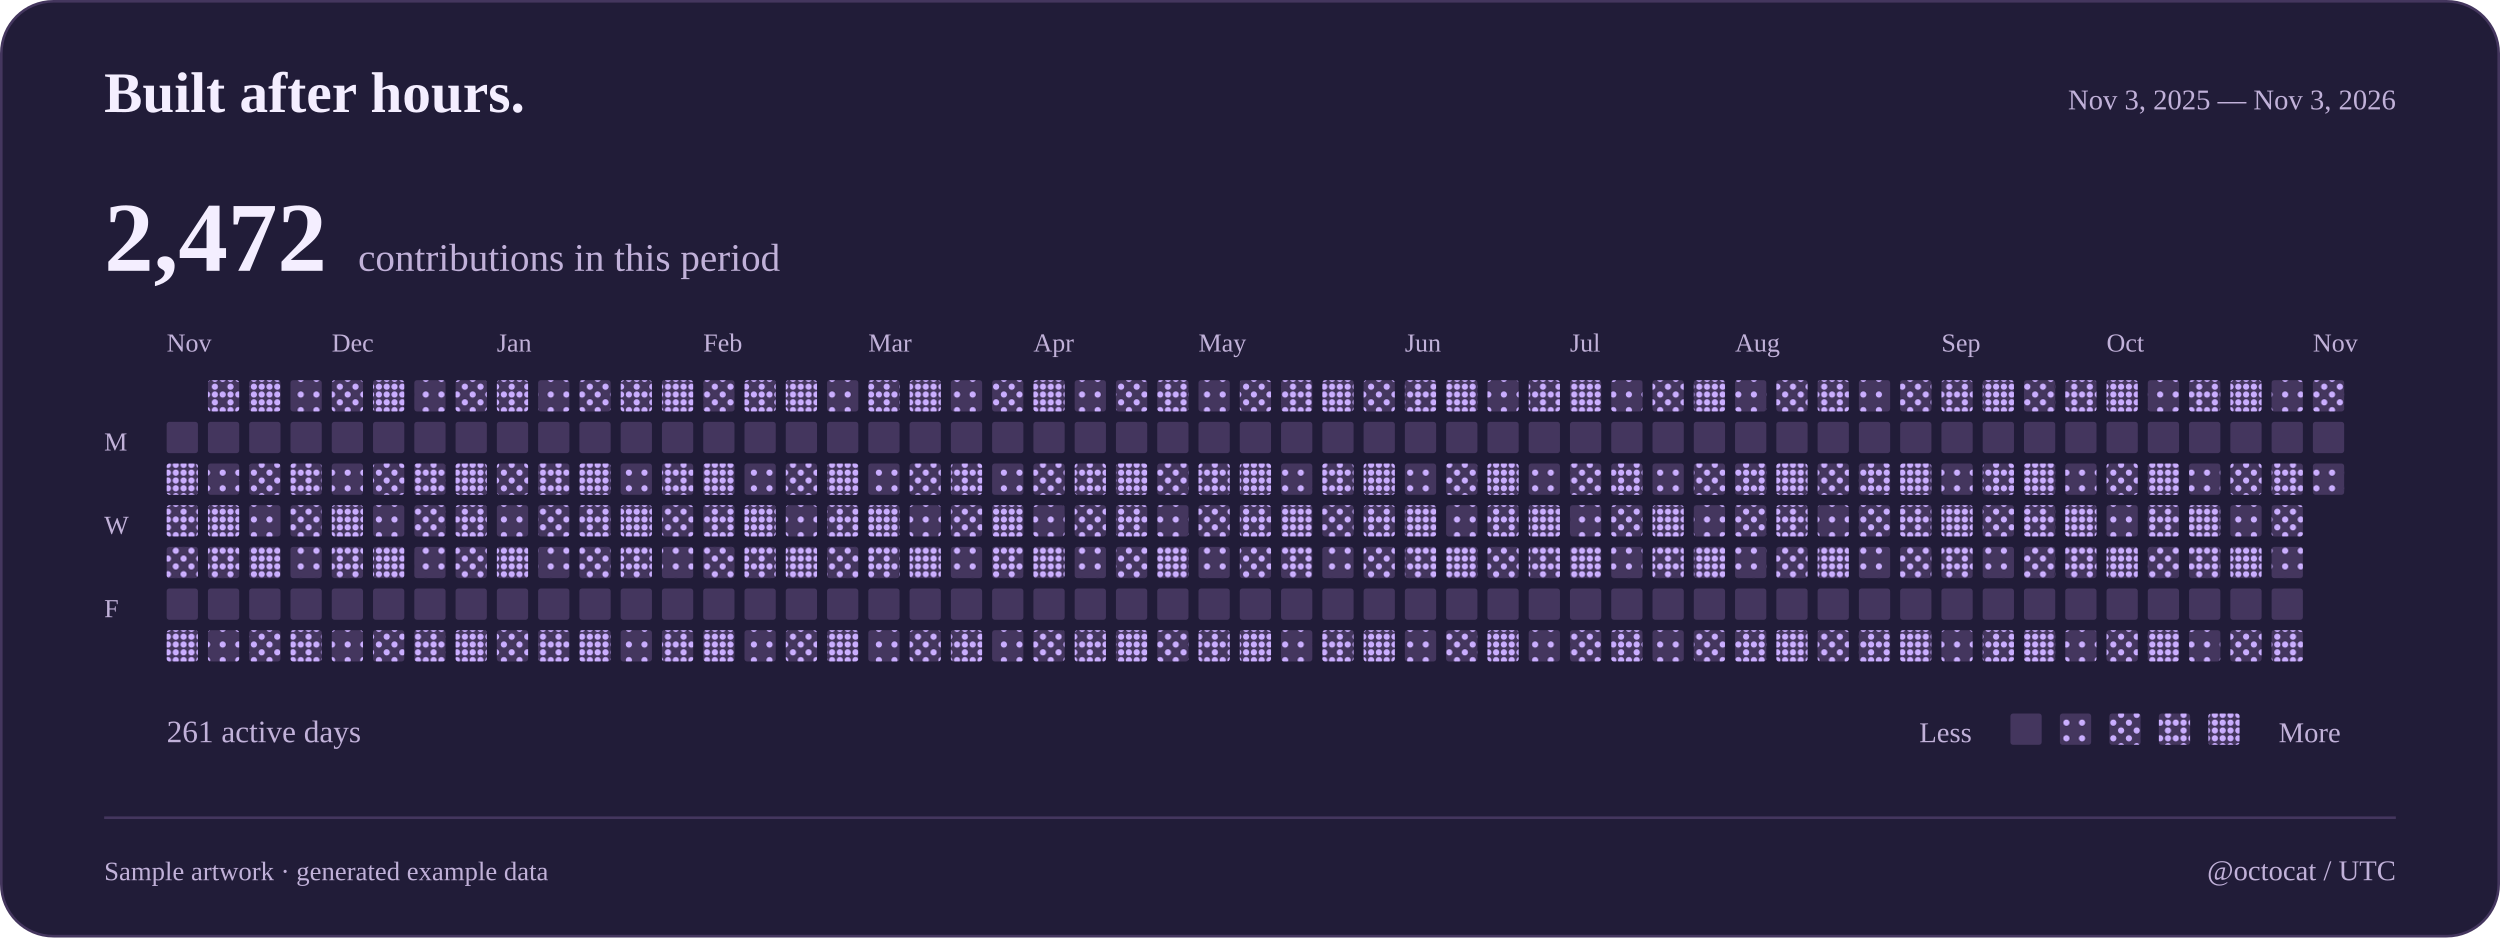
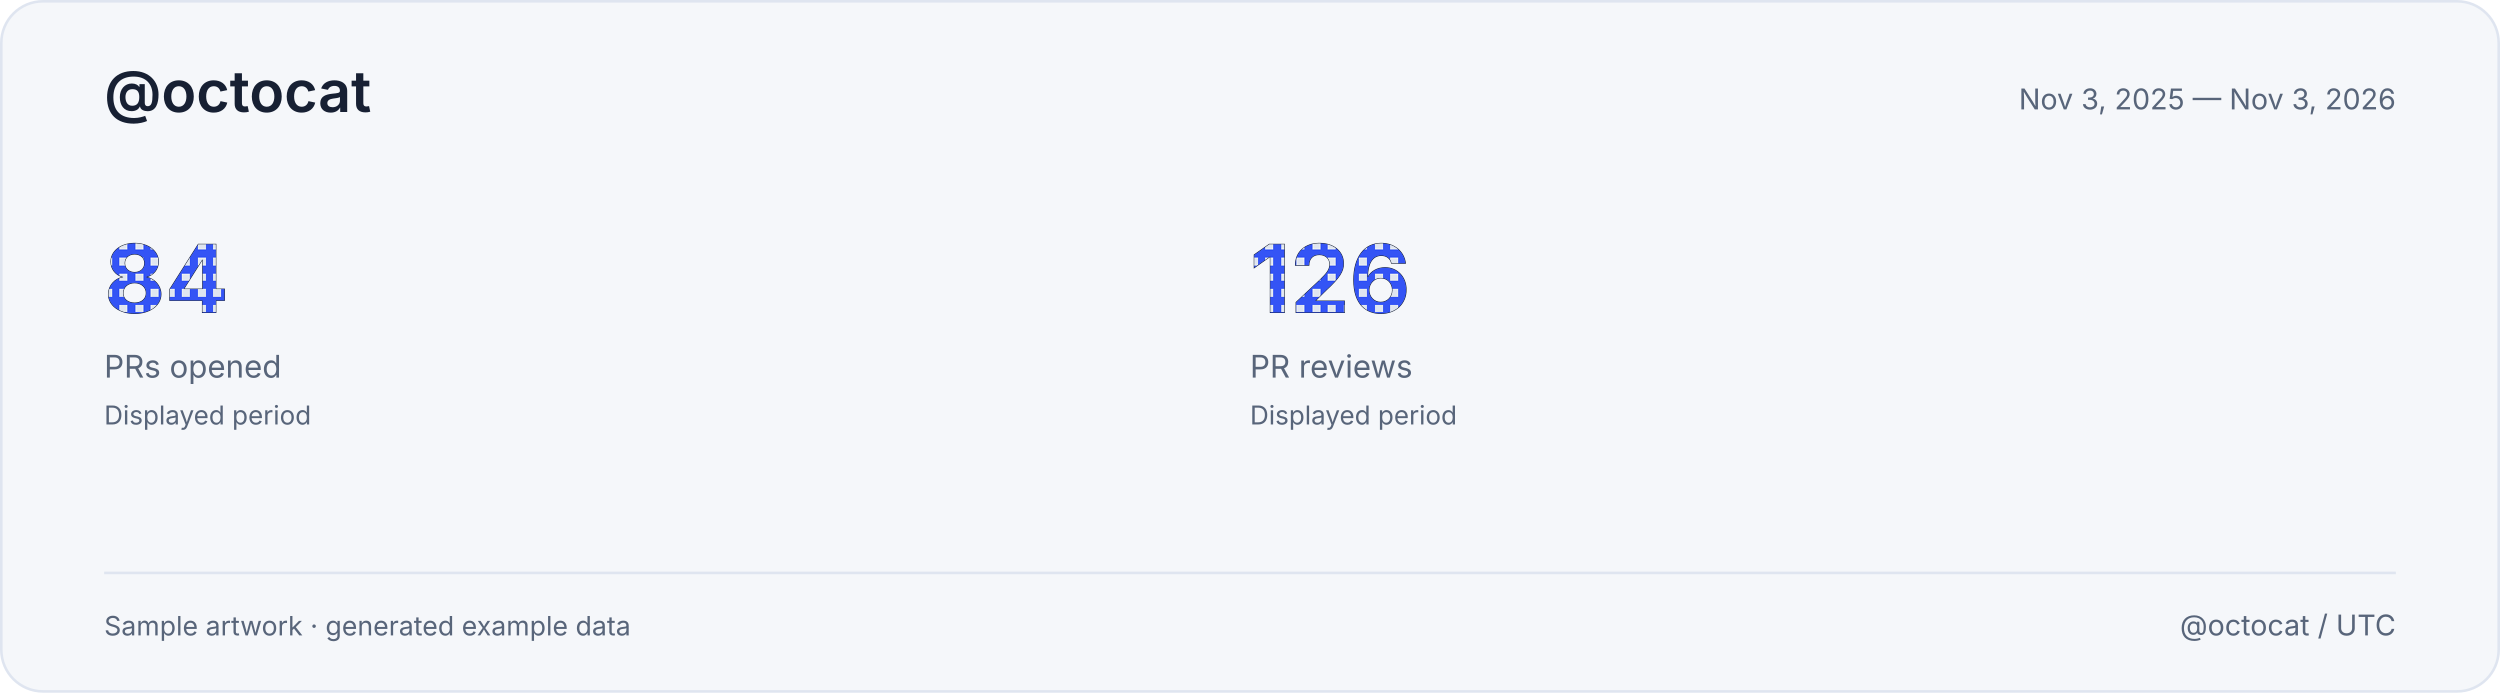
- <svg xmlns="http://www.w3.org/2000/svg" width="960" height="360" viewBox="0 0 960 360" role="img" aria-labelledby="title desc">
+ <svg xmlns="http://www.w3.org/2000/svg" width="960" height="266" viewBox="0 0 960 266" role="img" aria-labelledby="title desc">
  <defs>
    <pattern id="d1" patternUnits="userSpaceOnUse" width="12" height="12">
-       <rect width="12" height="12" fill="#44365E" />
-       <g fill="#C9ADFF" shape-rendering="crispEdges">
-         <circle cx="1.5" cy="1.5" r="1.2" shape-rendering="geometricPrecision" />
-         <circle cx="7.5" cy="1.5" r="1.2" shape-rendering="geometricPrecision" />
-         <circle cx="1.5" cy="7.5" r="1.2" shape-rendering="geometricPrecision" />
-         <circle cx="7.5" cy="7.5" r="1.2" shape-rendering="geometricPrecision" />
+       <rect width="12" height="12" fill="#DFE5F0" />
+       <g fill="#3454F5" shape-rendering="crispEdges">
+         <rect x="0" y="0" width="3" height="3" />
+         <rect x="6" y="0" width="3" height="3" />
+         <rect x="0" y="6" width="3" height="3" />
+         <rect x="6" y="6" width="3" height="3" />
      </g>
    </pattern>
    <pattern id="d2" patternUnits="userSpaceOnUse" width="12" height="12">
-       <rect width="12" height="12" fill="#44365E" />
-       <g fill="#C9ADFF" shape-rendering="crispEdges">
-         <circle cx="1.5" cy="1.5" r="1.2" shape-rendering="geometricPrecision" />
-         <circle cx="7.5" cy="1.5" r="1.2" shape-rendering="geometricPrecision" />
-         <circle cx="4.5" cy="4.5" r="1.2" shape-rendering="geometricPrecision" />
-         <circle cx="10.5" cy="4.5" r="1.2" shape-rendering="geometricPrecision" />
-         <circle cx="1.5" cy="7.5" r="1.2" shape-rendering="geometricPrecision" />
-         <circle cx="7.5" cy="7.5" r="1.2" shape-rendering="geometricPrecision" />
-         <circle cx="4.5" cy="10.5" r="1.2" shape-rendering="geometricPrecision" />
-         <circle cx="10.5" cy="10.5" r="1.2" shape-rendering="geometricPrecision" />
+       <rect width="12" height="12" fill="#DFE5F0" />
+       <g fill="#3454F5" shape-rendering="crispEdges">
+         <rect x="0" y="0" width="3" height="3" />
+         <rect x="6" y="0" width="3" height="3" />
+         <rect x="3" y="3" width="3" height="3" />
+         <rect x="9" y="3" width="3" height="3" />
+         <rect x="0" y="6" width="3" height="3" />
+         <rect x="6" y="6" width="3" height="3" />
+         <rect x="3" y="9" width="3" height="3" />
+         <rect x="9" y="9" width="3" height="3" />
      </g>
    </pattern>
    <pattern id="d3" patternUnits="userSpaceOnUse" width="12" height="12">
-       <rect width="12" height="12" fill="#44365E" />
-       <g fill="#C9ADFF" shape-rendering="crispEdges">
-         <circle cx="1.5" cy="1.5" r="1.2" shape-rendering="geometricPrecision" />
-         <circle cx="4.5" cy="1.5" r="1.2" shape-rendering="geometricPrecision" />
-         <circle cx="7.5" cy="1.5" r="1.2" shape-rendering="geometricPrecision" />
-         <circle cx="10.5" cy="1.5" r="1.2" shape-rendering="geometricPrecision" />
-         <circle cx="4.5" cy="4.5" r="1.2" shape-rendering="geometricPrecision" />
-         <circle cx="10.5" cy="4.5" r="1.2" shape-rendering="geometricPrecision" />
-         <circle cx="1.5" cy="7.5" r="1.2" shape-rendering="geometricPrecision" />
-         <circle cx="4.5" cy="7.5" r="1.2" shape-rendering="geometricPrecision" />
-         <circle cx="7.5" cy="7.5" r="1.2" shape-rendering="geometricPrecision" />
-         <circle cx="10.5" cy="7.5" r="1.2" shape-rendering="geometricPrecision" />
-         <circle cx="4.5" cy="10.5" r="1.2" shape-rendering="geometricPrecision" />
-         <circle cx="10.5" cy="10.5" r="1.2" shape-rendering="geometricPrecision" />
+       <rect width="12" height="12" fill="#DFE5F0" />
+       <g fill="#3454F5" shape-rendering="crispEdges">
+         <rect x="0" y="0" width="3" height="3" />
+         <rect x="3" y="0" width="3" height="3" />
+         <rect x="6" y="0" width="3" height="3" />
+         <rect x="9" y="0" width="3" height="3" />
+         <rect x="3" y="3" width="3" height="3" />
+         <rect x="9" y="3" width="3" height="3" />
+         <rect x="0" y="6" width="3" height="3" />
+         <rect x="3" y="6" width="3" height="3" />
+         <rect x="6" y="6" width="3" height="3" />
+         <rect x="9" y="6" width="3" height="3" />
+         <rect x="3" y="9" width="3" height="3" />
+         <rect x="9" y="9" width="3" height="3" />
      </g>
    </pattern>
    <pattern id="d4" patternUnits="userSpaceOnUse" width="12" height="12">
-       <rect width="12" height="12" fill="#44365E" />
-       <g fill="#C9ADFF" shape-rendering="crispEdges">
-         <circle cx="1.5" cy="1.5" r="1.2" shape-rendering="geometricPrecision" />
-         <circle cx="4.5" cy="1.5" r="1.2" shape-rendering="geometricPrecision" />
-         <circle cx="7.5" cy="1.5" r="1.2" shape-rendering="geometricPrecision" />
-         <circle cx="10.5" cy="1.5" r="1.2" shape-rendering="geometricPrecision" />
-         <circle cx="1.5" cy="4.5" r="1.2" shape-rendering="geometricPrecision" />
-         <circle cx="4.5" cy="4.5" r="1.2" shape-rendering="geometricPrecision" />
-         <circle cx="7.5" cy="4.5" r="1.2" shape-rendering="geometricPrecision" />
-         <circle cx="10.5" cy="4.5" r="1.2" shape-rendering="geometricPrecision" />
-         <circle cx="1.5" cy="7.5" r="1.2" shape-rendering="geometricPrecision" />
-         <circle cx="4.5" cy="7.5" r="1.2" shape-rendering="geometricPrecision" />
-         <circle cx="7.5" cy="7.5" r="1.2" shape-rendering="geometricPrecision" />
-         <circle cx="10.5" cy="7.5" r="1.2" shape-rendering="geometricPrecision" />
-         <circle cx="1.5" cy="10.5" r="1.2" shape-rendering="geometricPrecision" />
-         <circle cx="4.5" cy="10.5" r="1.2" shape-rendering="geometricPrecision" />
-         <circle cx="7.5" cy="10.5" r="1.2" shape-rendering="geometricPrecision" />
-         <circle cx="10.5" cy="10.5" r="1.2" shape-rendering="geometricPrecision" />
+       <rect width="12" height="12" fill="#DFE5F0" />
+       <g fill="#3454F5" shape-rendering="crispEdges">
+         <rect x="0" y="0" width="3" height="3" />
+         <rect x="3" y="0" width="3" height="3" />
+         <rect x="6" y="0" width="3" height="3" />
+         <rect x="9" y="0" width="3" height="3" />
+         <rect x="0" y="3" width="3" height="3" />
+         <rect x="3" y="3" width="3" height="3" />
+         <rect x="6" y="3" width="3" height="3" />
+         <rect x="9" y="3" width="3" height="3" />
+         <rect x="0" y="6" width="3" height="3" />
+         <rect x="3" y="6" width="3" height="3" />
+         <rect x="6" y="6" width="3" height="3" />
+         <rect x="9" y="6" width="3" height="3" />
+         <rect x="0" y="9" width="3" height="3" />
+         <rect x="3" y="9" width="3" height="3" />
+         <rect x="6" y="9" width="3" height="3" />
+         <rect x="9" y="9" width="3" height="3" />
      </g>
    </pattern>
  </defs>
-   <rect x="0.5" y="0.5" width="959" height="359" rx="20" fill="#211C38" stroke="#44365E" />
-   <g font-family="Georgia, 'Times New Roman', serif" fill="#F4EEFF">
-     <text x="40" y="43" font-size="22" font-weight="600">Built after hours.</text>
-     <text x="920" y="42" text-anchor="end" font-size="11" fill="#C1B1D9">Nov 3, 2025 — Nov 3, 2026</text>
-     <text x="40" y="104" font-size="38" font-weight="650" style="font-variant-numeric:tabular-nums">2,472<tspan dx="12" font-size="15" font-weight="400" fill="#C1B1D9">contributions in this period</tspan>
-     </text>
-     <text x="40" y="173" font-size="10" fill="#C1B1D9">M</text>
-     <text x="40" y="205" font-size="10" fill="#C1B1D9">W</text>
-     <text x="40" y="237" font-size="10" fill="#C1B1D9">F</text>
-     <g>
-       <text x="64" y="135" font-size="10" fill="#C1B1D9">Nov</text>
-       <rect x="64" y="162" width="12" height="12" rx="1" fill="#44365E" />
-       <rect x="64" y="178" width="12" height="12" rx="1" fill="url(#d4)" />
-       <rect x="64" y="194" width="12" height="12" rx="1" fill="url(#d3)" />
-       <rect x="64" y="210" width="12" height="12" rx="1" fill="url(#d2)" />
-       <rect x="64" y="226" width="12" height="12" rx="1" fill="#44365E" />
-       <rect x="64" y="242" width="12" height="12" rx="1" fill="url(#d4)" />
+   <rect x="0.5" y="0.5" width="959" height="265" rx="16" fill="#F5F7FA" stroke="#DFE5F0" />
+   <g font-family="system-ui, -apple-system, BlinkMacSystemFont, 'Segoe UI', sans-serif" fill="#172033">
+     <text x="40" y="43" font-size="22" font-weight="600">@octocat</text>
+     <text x="920" y="42" text-anchor="end" font-size="11" fill="#58657A">Nov 3, 2025 — Nov 3, 2026</text>
+     <g style="font-variant-numeric:tabular-nums">
+       <g transform="translate(40 90)">
+         <text y="30" font-size="36" font-weight="650" fill="url(#d3)" stroke="#172033" stroke-width="0.4" paint-order="stroke fill">84</text>
+         <text y="55" font-size="12" fill="#58657A">PRs opened</text>
+         <text y="73" font-size="10" fill="#58657A">Displayed period</text>
+       </g>
+       <g transform="translate(480 90)">
+         <text y="30" font-size="36" font-weight="650" fill="url(#d3)" stroke="#172033" stroke-width="0.4" paint-order="stroke fill">126</text>
+         <text y="55" font-size="12" fill="#58657A">PR reviews</text>
+         <text y="73" font-size="10" fill="#58657A">Displayed period</text>
+       </g>
    </g>
-     <g>
-       <rect x="79.849" y="146" width="12" height="12" rx="1" fill="url(#d3)" />
-       <rect x="79.849" y="162" width="12" height="12" rx="1" fill="#44365E" />
-       <rect x="79.849" y="178" width="12" height="12" rx="1" fill="url(#d1)" />
-       <rect x="79.849" y="194" width="12" height="12" rx="1" fill="url(#d4)" />
-       <rect x="79.849" y="210" width="12" height="12" rx="1" fill="url(#d3)" />
-       <rect x="79.849" y="226" width="12" height="12" rx="1" fill="#44365E" />
-       <rect x="79.849" y="242" width="12" height="12" rx="1" fill="url(#d1)" />
-     </g>
-     <g>
-       <rect x="95.698" y="146" width="12" height="12" rx="1" fill="url(#d4)" />
-       <rect x="95.698" y="162" width="12" height="12" rx="1" fill="#44365E" />
-       <rect x="95.698" y="178" width="12" height="12" rx="1" fill="url(#d2)" />
-       <rect x="95.698" y="194" width="12" height="12" rx="1" fill="url(#d1)" />
-       <rect x="95.698" y="210" width="12" height="12" rx="1" fill="url(#d4)" />
-       <rect x="95.698" y="226" width="12" height="12" rx="1" fill="#44365E" />
-       <rect x="95.698" y="242" width="12" height="12" rx="1" fill="url(#d2)" />
-     </g>
-     <g>
-       <rect x="111.547" y="146" width="12" height="12" rx="1" fill="url(#d1)" />
-       <rect x="111.547" y="162" width="12" height="12" rx="1" fill="#44365E" />
-       <rect x="111.547" y="178" width="12" height="12" rx="1" fill="url(#d3)" />
-       <rect x="111.547" y="194" width="12" height="12" rx="1" fill="url(#d2)" />
-       <rect x="111.547" y="210" width="12" height="12" rx="1" fill="url(#d1)" />
-       <rect x="111.547" y="226" width="12" height="12" rx="1" fill="#44365E" />
-       <rect x="111.547" y="242" width="12" height="12" rx="1" fill="url(#d3)" />
-     </g>
-     <g>
-       <text x="127.396" y="135" font-size="10" fill="#C1B1D9">Dec</text>
-       <rect x="127.396" y="146" width="12" height="12" rx="1" fill="url(#d2)" />
-       <rect x="127.396" y="162" width="12" height="12" rx="1" fill="#44365E" />
-       <rect x="127.396" y="178" width="12" height="12" rx="1" fill="url(#d1)" />
-       <rect x="127.396" y="194" width="12" height="12" rx="1" fill="url(#d4)" />
-       <rect x="127.396" y="210" width="12" height="12" rx="1" fill="url(#d3)" />
-       <rect x="127.396" y="226" width="12" height="12" rx="1" fill="#44365E" />
-       <rect x="127.396" y="242" width="12" height="12" rx="1" fill="url(#d1)" />
-     </g>
-     <g>
-       <rect x="143.245" y="146" width="12" height="12" rx="1" fill="url(#d4)" />
-       <rect x="143.245" y="162" width="12" height="12" rx="1" fill="#44365E" />
-       <rect x="143.245" y="178" width="12" height="12" rx="1" fill="url(#d2)" />
-       <rect x="143.245" y="194" width="12" height="12" rx="1" fill="url(#d1)" />
-       <rect x="143.245" y="210" width="12" height="12" rx="1" fill="url(#d4)" />
-       <rect x="143.245" y="226" width="12" height="12" rx="1" fill="#44365E" />
-       <rect x="143.245" y="242" width="12" height="12" rx="1" fill="url(#d2)" />
-     </g>
-     <g>
-       <rect x="159.094" y="146" width="12" height="12" rx="1" fill="url(#d1)" />
-       <rect x="159.094" y="162" width="12" height="12" rx="1" fill="#44365E" />
-       <rect x="159.094" y="178" width="12" height="12" rx="1" fill="url(#d3)" />
-       <rect x="159.094" y="194" width="12" height="12" rx="1" fill="url(#d2)" />
-       <rect x="159.094" y="210" width="12" height="12" rx="1" fill="url(#d1)" />
-       <rect x="159.094" y="226" width="12" height="12" rx="1" fill="#44365E" />
-       <rect x="159.094" y="242" width="12" height="12" rx="1" fill="url(#d3)" />
-     </g>
-     <g>
-       <rect x="174.943" y="146" width="12" height="12" rx="1" fill="url(#d2)" />
-       <rect x="174.943" y="162" width="12" height="12" rx="1" fill="#44365E" />
-       <rect x="174.943" y="178" width="12" height="12" rx="1" fill="url(#d4)" />
-       <rect x="174.943" y="194" width="12" height="12" rx="1" fill="url(#d3)" />
-       <rect x="174.943" y="210" width="12" height="12" rx="1" fill="url(#d2)" />
-       <rect x="174.943" y="226" width="12" height="12" rx="1" fill="#44365E" />
-       <rect x="174.943" y="242" width="12" height="12" rx="1" fill="url(#d4)" />
-     </g>
-     <g>
-       <text x="190.792" y="135" font-size="10" fill="#C1B1D9">Jan</text>
-       <rect x="190.792" y="146" width="12" height="12" rx="1" fill="url(#d3)" />
-       <rect x="190.792" y="162" width="12" height="12" rx="1" fill="#44365E" />
-       <rect x="190.792" y="178" width="12" height="12" rx="1" fill="url(#d2)" />
-       <rect x="190.792" y="194" width="12" height="12" rx="1" fill="url(#d1)" />
-       <rect x="190.792" y="210" width="12" height="12" rx="1" fill="url(#d4)" />
-       <rect x="190.792" y="226" width="12" height="12" rx="1" fill="#44365E" />
-       <rect x="190.792" y="242" width="12" height="12" rx="1" fill="url(#d2)" />
-     </g>
-     <g>
-       <rect x="206.642" y="146" width="12" height="12" rx="1" fill="url(#d1)" />
-       <rect x="206.642" y="162" width="12" height="12" rx="1" fill="#44365E" />
-       <rect x="206.642" y="178" width="12" height="12" rx="1" fill="url(#d3)" />
-       <rect x="206.642" y="194" width="12" height="12" rx="1" fill="url(#d2)" />
-       <rect x="206.642" y="210" width="12" height="12" rx="1" fill="url(#d1)" />
-       <rect x="206.642" y="226" width="12" height="12" rx="1" fill="#44365E" />
-       <rect x="206.642" y="242" width="12" height="12" rx="1" fill="url(#d3)" />
-     </g>
-     <g>
-       <rect x="222.491" y="146" width="12" height="12" rx="1" fill="url(#d2)" />
-       <rect x="222.491" y="162" width="12" height="12" rx="1" fill="#44365E" />
-       <rect x="222.491" y="178" width="12" height="12" rx="1" fill="url(#d4)" />
-       <rect x="222.491" y="194" width="12" height="12" rx="1" fill="url(#d3)" />
-       <rect x="222.491" y="210" width="12" height="12" rx="1" fill="url(#d2)" />
-       <rect x="222.491" y="226" width="12" height="12" rx="1" fill="#44365E" />
-       <rect x="222.491" y="242" width="12" height="12" rx="1" fill="url(#d4)" />
-     </g>
-     <g>
-       <rect x="238.34" y="146" width="12" height="12" rx="1" fill="url(#d3)" />
-       <rect x="238.34" y="162" width="12" height="12" rx="1" fill="#44365E" />
-       <rect x="238.34" y="178" width="12" height="12" rx="1" fill="url(#d1)" />
-       <rect x="238.34" y="194" width="12" height="12" rx="1" fill="url(#d4)" />
-       <rect x="238.34" y="210" width="12" height="12" rx="1" fill="url(#d3)" />
-       <rect x="238.34" y="226" width="12" height="12" rx="1" fill="#44365E" />
-       <rect x="238.34" y="242" width="12" height="12" rx="1" fill="url(#d1)" />
-     </g>
-     <g>
-       <rect x="254.189" y="146" width="12" height="12" rx="1" fill="url(#d4)" />
-       <rect x="254.189" y="162" width="12" height="12" rx="1" fill="#44365E" />
-       <rect x="254.189" y="178" width="12" height="12" rx="1" fill="url(#d3)" />
-       <rect x="254.189" y="194" width="12" height="12" rx="1" fill="url(#d2)" />
-       <rect x="254.189" y="210" width="12" height="12" rx="1" fill="url(#d1)" />
-       <rect x="254.189" y="226" width="12" height="12" rx="1" fill="#44365E" />
-       <rect x="254.189" y="242" width="12" height="12" rx="1" fill="url(#d3)" />
-     </g>
-     <g>
-       <text x="270.038" y="135" font-size="10" fill="#C1B1D9">Feb</text>
-       <rect x="270.038" y="146" width="12" height="12" rx="1" fill="url(#d2)" />
-       <rect x="270.038" y="162" width="12" height="12" rx="1" fill="#44365E" />
-       <rect x="270.038" y="178" width="12" height="12" rx="1" fill="url(#d4)" />
-       <rect x="270.038" y="194" width="12" height="12" rx="1" fill="url(#d3)" />
-       <rect x="270.038" y="210" width="12" height="12" rx="1" fill="url(#d2)" />
-       <rect x="270.038" y="226" width="12" height="12" rx="1" fill="#44365E" />
-       <rect x="270.038" y="242" width="12" height="12" rx="1" fill="url(#d4)" />
-     </g>
-     <g>
-       <rect x="285.887" y="146" width="12" height="12" rx="1" fill="url(#d3)" />
-       <rect x="285.887" y="162" width="12" height="12" rx="1" fill="#44365E" />
-       <rect x="285.887" y="178" width="12" height="12" rx="1" fill="url(#d1)" />
-       <rect x="285.887" y="194" width="12" height="12" rx="1" fill="url(#d4)" />
-       <rect x="285.887" y="210" width="12" height="12" rx="1" fill="url(#d3)" />
-       <rect x="285.887" y="226" width="12" height="12" rx="1" fill="#44365E" />
-       <rect x="285.887" y="242" width="12" height="12" rx="1" fill="url(#d1)" />
-     </g>
-     <g>
-       <rect x="301.736" y="146" width="12" height="12" rx="1" fill="url(#d4)" />
-       <rect x="301.736" y="162" width="12" height="12" rx="1" fill="#44365E" />
-       <rect x="301.736" y="178" width="12" height="12" rx="1" fill="url(#d2)" />
-       <rect x="301.736" y="194" width="12" height="12" rx="1" fill="url(#d1)" />
-       <rect x="301.736" y="210" width="12" height="12" rx="1" fill="url(#d4)" />
-       <rect x="301.736" y="226" width="12" height="12" rx="1" fill="#44365E" />
-       <rect x="301.736" y="242" width="12" height="12" rx="1" fill="url(#d2)" />
-     </g>
-     <g>
-       <rect x="317.585" y="146" width="12" height="12" rx="1" fill="url(#d1)" />
-       <rect x="317.585" y="162" width="12" height="12" rx="1" fill="#44365E" />
-       <rect x="317.585" y="178" width="12" height="12" rx="1" fill="url(#d4)" />
-       <rect x="317.585" y="194" width="12" height="12" rx="1" fill="url(#d3)" />
-       <rect x="317.585" y="210" width="12" height="12" rx="1" fill="url(#d2)" />
-       <rect x="317.585" y="226" width="12" height="12" rx="1" fill="#44365E" />
-       <rect x="317.585" y="242" width="12" height="12" rx="1" fill="url(#d4)" />
-     </g>
-     <g>
-       <text x="333.434" y="135" font-size="10" fill="#C1B1D9">Mar</text>
-       <rect x="333.434" y="146" width="12" height="12" rx="1" fill="url(#d3)" />
-       <rect x="333.434" y="162" width="12" height="12" rx="1" fill="#44365E" />
-       <rect x="333.434" y="178" width="12" height="12" rx="1" fill="url(#d1)" />
-       <rect x="333.434" y="194" width="12" height="12" rx="1" fill="url(#d4)" />
-       <rect x="333.434" y="210" width="12" height="12" rx="1" fill="url(#d3)" />
-       <rect x="333.434" y="226" width="12" height="12" rx="1" fill="#44365E" />
-       <rect x="333.434" y="242" width="12" height="12" rx="1" fill="url(#d1)" />
-     </g>
-     <g>
-       <rect x="349.283" y="146" width="12" height="12" rx="1" fill="url(#d4)" />
-       <rect x="349.283" y="162" width="12" height="12" rx="1" fill="#44365E" />
-       <rect x="349.283" y="178" width="12" height="12" rx="1" fill="url(#d2)" />
-       <rect x="349.283" y="194" width="12" height="12" rx="1" fill="url(#d1)" />
-       <rect x="349.283" y="210" width="12" height="12" rx="1" fill="url(#d4)" />
-       <rect x="349.283" y="226" width="12" height="12" rx="1" fill="#44365E" />
-       <rect x="349.283" y="242" width="12" height="12" rx="1" fill="url(#d2)" />
-     </g>
-     <g>
-       <rect x="365.132" y="146" width="12" height="12" rx="1" fill="url(#d1)" />
-       <rect x="365.132" y="162" width="12" height="12" rx="1" fill="#44365E" />
-       <rect x="365.132" y="178" width="12" height="12" rx="1" fill="url(#d3)" />
-       <rect x="365.132" y="194" width="12" height="12" rx="1" fill="url(#d2)" />
-       <rect x="365.132" y="210" width="12" height="12" rx="1" fill="url(#d1)" />
-       <rect x="365.132" y="226" width="12" height="12" rx="1" fill="#44365E" />
-       <rect x="365.132" y="242" width="12" height="12" rx="1" fill="url(#d3)" />
-     </g>
-     <g>
-       <rect x="380.981" y="146" width="12" height="12" rx="1" fill="url(#d2)" />
-       <rect x="380.981" y="162" width="12" height="12" rx="1" fill="#44365E" />
-       <rect x="380.981" y="178" width="12" height="12" rx="1" fill="url(#d1)" />
-       <rect x="380.981" y="194" width="12" height="12" rx="1" fill="url(#d4)" />
-       <rect x="380.981" y="210" width="12" height="12" rx="1" fill="url(#d3)" />
-       <rect x="380.981" y="226" width="12" height="12" rx="1" fill="#44365E" />
-       <rect x="380.981" y="242" width="12" height="12" rx="1" fill="url(#d1)" />
-     </g>
-     <g>
-       <text x="396.83" y="135" font-size="10" fill="#C1B1D9">Apr</text>
-       <rect x="396.83" y="146" width="12" height="12" rx="1" fill="url(#d4)" />
-       <rect x="396.83" y="162" width="12" height="12" rx="1" fill="#44365E" />
-       <rect x="396.83" y="178" width="12" height="12" rx="1" fill="url(#d2)" />
-       <rect x="396.83" y="194" width="12" height="12" rx="1" fill="url(#d1)" />
-       <rect x="396.83" y="210" width="12" height="12" rx="1" fill="url(#d4)" />
-       <rect x="396.83" y="226" width="12" height="12" rx="1" fill="#44365E" />
-       <rect x="396.83" y="242" width="12" height="12" rx="1" fill="url(#d2)" />
-     </g>
-     <g>
-       <rect x="412.679" y="146" width="12" height="12" rx="1" fill="url(#d1)" />
-       <rect x="412.679" y="162" width="12" height="12" rx="1" fill="#44365E" />
-       <rect x="412.679" y="178" width="12" height="12" rx="1" fill="url(#d3)" />
-       <rect x="412.679" y="194" width="12" height="12" rx="1" fill="url(#d2)" />
-       <rect x="412.679" y="210" width="12" height="12" rx="1" fill="url(#d1)" />
-       <rect x="412.679" y="226" width="12" height="12" rx="1" fill="#44365E" />
-       <rect x="412.679" y="242" width="12" height="12" rx="1" fill="url(#d3)" />
-     </g>
-     <g>
-       <rect x="428.528" y="146" width="12" height="12" rx="1" fill="url(#d2)" />
-       <rect x="428.528" y="162" width="12" height="12" rx="1" fill="#44365E" />
-       <rect x="428.528" y="178" width="12" height="12" rx="1" fill="url(#d4)" />
-       <rect x="428.528" y="194" width="12" height="12" rx="1" fill="url(#d3)" />
-       <rect x="428.528" y="210" width="12" height="12" rx="1" fill="url(#d2)" />
-       <rect x="428.528" y="226" width="12" height="12" rx="1" fill="#44365E" />
-       <rect x="428.528" y="242" width="12" height="12" rx="1" fill="url(#d4)" />
-     </g>
-     <g>
-       <rect x="444.377" y="146" width="12" height="12" rx="1" fill="url(#d3)" />
-       <rect x="444.377" y="162" width="12" height="12" rx="1" fill="#44365E" />
-       <rect x="444.377" y="178" width="12" height="12" rx="1" fill="url(#d2)" />
-       <rect x="444.377" y="194" width="12" height="12" rx="1" fill="url(#d1)" />
-       <rect x="444.377" y="210" width="12" height="12" rx="1" fill="url(#d4)" />
-       <rect x="444.377" y="226" width="12" height="12" rx="1" fill="#44365E" />
-       <rect x="444.377" y="242" width="12" height="12" rx="1" fill="url(#d2)" />
-     </g>
-     <g>
-       <text x="460.226" y="135" font-size="10" fill="#C1B1D9">May</text>
-       <rect x="460.226" y="146" width="12" height="12" rx="1" fill="url(#d1)" />
-       <rect x="460.226" y="162" width="12" height="12" rx="1" fill="#44365E" />
-       <rect x="460.226" y="178" width="12" height="12" rx="1" fill="url(#d3)" />
-       <rect x="460.226" y="194" width="12" height="12" rx="1" fill="url(#d2)" />
-       <rect x="460.226" y="210" width="12" height="12" rx="1" fill="url(#d1)" />
-       <rect x="460.226" y="226" width="12" height="12" rx="1" fill="#44365E" />
-       <rect x="460.226" y="242" width="12" height="12" rx="1" fill="url(#d3)" />
-     </g>
-     <g>
-       <rect x="476.075" y="146" width="12" height="12" rx="1" fill="url(#d2)" />
-       <rect x="476.075" y="162" width="12" height="12" rx="1" fill="#44365E" />
-       <rect x="476.075" y="178" width="12" height="12" rx="1" fill="url(#d4)" />
-       <rect x="476.075" y="194" width="12" height="12" rx="1" fill="url(#d3)" />
-       <rect x="476.075" y="210" width="12" height="12" rx="1" fill="url(#d2)" />
-       <rect x="476.075" y="226" width="12" height="12" rx="1" fill="#44365E" />
-       <rect x="476.075" y="242" width="12" height="12" rx="1" fill="url(#d4)" />
-     </g>
-     <g>
-       <rect x="491.925" y="146" width="12" height="12" rx="1" fill="url(#d3)" />
-       <rect x="491.925" y="162" width="12" height="12" rx="1" fill="#44365E" />
-       <rect x="491.925" y="178" width="12" height="12" rx="1" fill="url(#d1)" />
-       <rect x="491.925" y="194" width="12" height="12" rx="1" fill="url(#d4)" />
-       <rect x="491.925" y="210" width="12" height="12" rx="1" fill="url(#d3)" />
-       <rect x="491.925" y="226" width="12" height="12" rx="1" fill="#44365E" />
-       <rect x="491.925" y="242" width="12" height="12" rx="1" fill="url(#d1)" />
-     </g>
-     <g>
-       <rect x="507.774" y="146" width="12" height="12" rx="1" fill="url(#d4)" />
-       <rect x="507.774" y="162" width="12" height="12" rx="1" fill="#44365E" />
-       <rect x="507.774" y="178" width="12" height="12" rx="1" fill="url(#d3)" />
-       <rect x="507.774" y="194" width="12" height="12" rx="1" fill="url(#d2)" />
-       <rect x="507.774" y="210" width="12" height="12" rx="1" fill="url(#d1)" />
-       <rect x="507.774" y="226" width="12" height="12" rx="1" fill="#44365E" />
-       <rect x="507.774" y="242" width="12" height="12" rx="1" fill="url(#d3)" />
-     </g>
-     <g>
-       <rect x="523.623" y="146" width="12" height="12" rx="1" fill="url(#d2)" />
-       <rect x="523.623" y="162" width="12" height="12" rx="1" fill="#44365E" />
-       <rect x="523.623" y="178" width="12" height="12" rx="1" fill="url(#d4)" />
-       <rect x="523.623" y="194" width="12" height="12" rx="1" fill="url(#d3)" />
-       <rect x="523.623" y="210" width="12" height="12" rx="1" fill="url(#d2)" />
-       <rect x="523.623" y="226" width="12" height="12" rx="1" fill="#44365E" />
-       <rect x="523.623" y="242" width="12" height="12" rx="1" fill="url(#d4)" />
-     </g>
-     <g>
-       <text x="539.472" y="135" font-size="10" fill="#C1B1D9">Jun</text>
-       <rect x="539.472" y="146" width="12" height="12" rx="1" fill="url(#d3)" />
-       <rect x="539.472" y="162" width="12" height="12" rx="1" fill="#44365E" />
-       <rect x="539.472" y="178" width="12" height="12" rx="1" fill="url(#d1)" />
-       <rect x="539.472" y="194" width="12" height="12" rx="1" fill="url(#d4)" />
-       <rect x="539.472" y="210" width="12" height="12" rx="1" fill="url(#d3)" />
-       <rect x="539.472" y="226" width="12" height="12" rx="1" fill="#44365E" />
-       <rect x="539.472" y="242" width="12" height="12" rx="1" fill="url(#d1)" />
-     </g>
-     <g>
-       <rect x="555.321" y="146" width="12" height="12" rx="1" fill="url(#d4)" />
-       <rect x="555.321" y="162" width="12" height="12" rx="1" fill="#44365E" />
-       <rect x="555.321" y="178" width="12" height="12" rx="1" fill="url(#d2)" />
-       <rect x="555.321" y="194" width="12" height="12" rx="1" fill="url(#d1)" />
-       <rect x="555.321" y="210" width="12" height="12" rx="1" fill="url(#d4)" />
-       <rect x="555.321" y="226" width="12" height="12" rx="1" fill="#44365E" />
-       <rect x="555.321" y="242" width="12" height="12" rx="1" fill="url(#d2)" />
-     </g>
-     <g>
-       <rect x="571.17" y="146" width="12" height="12" rx="1" fill="url(#d1)" />
-       <rect x="571.17" y="162" width="12" height="12" rx="1" fill="#44365E" />
-       <rect x="571.17" y="178" width="12" height="12" rx="1" fill="url(#d4)" />
-       <rect x="571.17" y="194" width="12" height="12" rx="1" fill="url(#d3)" />
-       <rect x="571.17" y="210" width="12" height="12" rx="1" fill="url(#d2)" />
-       <rect x="571.17" y="226" width="12" height="12" rx="1" fill="#44365E" />
-       <rect x="571.17" y="242" width="12" height="12" rx="1" fill="url(#d4)" />
-     </g>
-     <g>
-       <rect x="587.019" y="146" width="12" height="12" rx="1" fill="url(#d3)" />
-       <rect x="587.019" y="162" width="12" height="12" rx="1" fill="#44365E" />
-       <rect x="587.019" y="178" width="12" height="12" rx="1" fill="url(#d1)" />
-       <rect x="587.019" y="194" width="12" height="12" rx="1" fill="url(#d4)" />
-       <rect x="587.019" y="210" width="12" height="12" rx="1" fill="url(#d3)" />
-       <rect x="587.019" y="226" width="12" height="12" rx="1" fill="#44365E" />
-       <rect x="587.019" y="242" width="12" height="12" rx="1" fill="url(#d1)" />
-     </g>
-     <g>
-       <text x="602.868" y="135" font-size="10" fill="#C1B1D9">Jul</text>
-       <rect x="602.868" y="146" width="12" height="12" rx="1" fill="url(#d4)" />
-       <rect x="602.868" y="162" width="12" height="12" rx="1" fill="#44365E" />
-       <rect x="602.868" y="178" width="12" height="12" rx="1" fill="url(#d2)" />
-       <rect x="602.868" y="194" width="12" height="12" rx="1" fill="url(#d1)" />
-       <rect x="602.868" y="210" width="12" height="12" rx="1" fill="url(#d4)" />
-       <rect x="602.868" y="226" width="12" height="12" rx="1" fill="#44365E" />
-       <rect x="602.868" y="242" width="12" height="12" rx="1" fill="url(#d2)" />
-     </g>
-     <g>
-       <rect x="618.717" y="146" width="12" height="12" rx="1" fill="url(#d1)" />
-       <rect x="618.717" y="162" width="12" height="12" rx="1" fill="#44365E" />
-       <rect x="618.717" y="178" width="12" height="12" rx="1" fill="url(#d3)" />
-       <rect x="618.717" y="194" width="12" height="12" rx="1" fill="url(#d2)" />
-       <rect x="618.717" y="210" width="12" height="12" rx="1" fill="url(#d1)" />
-       <rect x="618.717" y="226" width="12" height="12" rx="1" fill="#44365E" />
-       <rect x="618.717" y="242" width="12" height="12" rx="1" fill="url(#d3)" />
-     </g>
-     <g>
-       <rect x="634.566" y="146" width="12" height="12" rx="1" fill="url(#d2)" />
-       <rect x="634.566" y="162" width="12" height="12" rx="1" fill="#44365E" />
-       <rect x="634.566" y="178" width="12" height="12" rx="1" fill="url(#d1)" />
-       <rect x="634.566" y="194" width="12" height="12" rx="1" fill="url(#d4)" />
-       <rect x="634.566" y="210" width="12" height="12" rx="1" fill="url(#d3)" />
-       <rect x="634.566" y="226" width="12" height="12" rx="1" fill="#44365E" />
-       <rect x="634.566" y="242" width="12" height="12" rx="1" fill="url(#d1)" />
-     </g>
-     <g>
-       <rect x="650.415" y="146" width="12" height="12" rx="1" fill="url(#d4)" />
-       <rect x="650.415" y="162" width="12" height="12" rx="1" fill="#44365E" />
-       <rect x="650.415" y="178" width="12" height="12" rx="1" fill="url(#d2)" />
-       <rect x="650.415" y="194" width="12" height="12" rx="1" fill="url(#d1)" />
-       <rect x="650.415" y="210" width="12" height="12" rx="1" fill="url(#d4)" />
-       <rect x="650.415" y="226" width="12" height="12" rx="1" fill="#44365E" />
-       <rect x="650.415" y="242" width="12" height="12" rx="1" fill="url(#d2)" />
-     </g>
-     <g>
-       <text x="666.264" y="135" font-size="10" fill="#C1B1D9">Aug</text>
-       <rect x="666.264" y="146" width="12" height="12" rx="1" fill="url(#d1)" />
-       <rect x="666.264" y="162" width="12" height="12" rx="1" fill="#44365E" />
-       <rect x="666.264" y="178" width="12" height="12" rx="1" fill="url(#d3)" />
-       <rect x="666.264" y="194" width="12" height="12" rx="1" fill="url(#d2)" />
-       <rect x="666.264" y="210" width="12" height="12" rx="1" fill="url(#d1)" />
-       <rect x="666.264" y="226" width="12" height="12" rx="1" fill="#44365E" />
-       <rect x="666.264" y="242" width="12" height="12" rx="1" fill="url(#d3)" />
-     </g>
-     <g>
-       <rect x="682.113" y="146" width="12" height="12" rx="1" fill="url(#d2)" />
-       <rect x="682.113" y="162" width="12" height="12" rx="1" fill="#44365E" />
-       <rect x="682.113" y="178" width="12" height="12" rx="1" fill="url(#d4)" />
-       <rect x="682.113" y="194" width="12" height="12" rx="1" fill="url(#d3)" />
-       <rect x="682.113" y="210" width="12" height="12" rx="1" fill="url(#d2)" />
-       <rect x="682.113" y="226" width="12" height="12" rx="1" fill="#44365E" />
-       <rect x="682.113" y="242" width="12" height="12" rx="1" fill="url(#d4)" />
-     </g>
-     <g>
-       <rect x="697.962" y="146" width="12" height="12" rx="1" fill="url(#d3)" />
-       <rect x="697.962" y="162" width="12" height="12" rx="1" fill="#44365E" />
-       <rect x="697.962" y="178" width="12" height="12" rx="1" fill="url(#d2)" />
-       <rect x="697.962" y="194" width="12" height="12" rx="1" fill="url(#d1)" />
-       <rect x="697.962" y="210" width="12" height="12" rx="1" fill="url(#d4)" />
-       <rect x="697.962" y="226" width="12" height="12" rx="1" fill="#44365E" />
-       <rect x="697.962" y="242" width="12" height="12" rx="1" fill="url(#d2)" />
-     </g>
-     <g>
-       <rect x="713.811" y="146" width="12" height="12" rx="1" fill="url(#d1)" />
-       <rect x="713.811" y="162" width="12" height="12" rx="1" fill="#44365E" />
-       <rect x="713.811" y="178" width="12" height="12" rx="1" fill="url(#d3)" />
-       <rect x="713.811" y="194" width="12" height="12" rx="1" fill="url(#d2)" />
-       <rect x="713.811" y="210" width="12" height="12" rx="1" fill="url(#d1)" />
-       <rect x="713.811" y="226" width="12" height="12" rx="1" fill="#44365E" />
-       <rect x="713.811" y="242" width="12" height="12" rx="1" fill="url(#d3)" />
-     </g>
-     <g>
-       <rect x="729.66" y="146" width="12" height="12" rx="1" fill="url(#d2)" />
-       <rect x="729.66" y="162" width="12" height="12" rx="1" fill="#44365E" />
-       <rect x="729.66" y="178" width="12" height="12" rx="1" fill="url(#d4)" />
-       <rect x="729.66" y="194" width="12" height="12" rx="1" fill="url(#d3)" />
-       <rect x="729.66" y="210" width="12" height="12" rx="1" fill="url(#d2)" />
-       <rect x="729.66" y="226" width="12" height="12" rx="1" fill="#44365E" />
-       <rect x="729.66" y="242" width="12" height="12" rx="1" fill="url(#d4)" />
-     </g>
-     <g>
-       <text x="745.509" y="135" font-size="10" fill="#C1B1D9">Sep</text>
-       <rect x="745.509" y="146" width="12" height="12" rx="1" fill="url(#d3)" />
-       <rect x="745.509" y="162" width="12" height="12" rx="1" fill="#44365E" />
-       <rect x="745.509" y="178" width="12" height="12" rx="1" fill="url(#d1)" />
-       <rect x="745.509" y="194" width="12" height="12" rx="1" fill="url(#d4)" />
-       <rect x="745.509" y="210" width="12" height="12" rx="1" fill="url(#d3)" />
-       <rect x="745.509" y="226" width="12" height="12" rx="1" fill="#44365E" />
-       <rect x="745.509" y="242" width="12" height="12" rx="1" fill="url(#d1)" />
-     </g>
-     <g>
-       <rect x="761.358" y="146" width="12" height="12" rx="1" fill="url(#d4)" />
-       <rect x="761.358" y="162" width="12" height="12" rx="1" fill="#44365E" />
-       <rect x="761.358" y="178" width="12" height="12" rx="1" fill="url(#d3)" />
-       <rect x="761.358" y="194" width="12" height="12" rx="1" fill="url(#d2)" />
-       <rect x="761.358" y="210" width="12" height="12" rx="1" fill="url(#d1)" />
-       <rect x="761.358" y="226" width="12" height="12" rx="1" fill="#44365E" />
-       <rect x="761.358" y="242" width="12" height="12" rx="1" fill="url(#d3)" />
-     </g>
-     <g>
-       <rect x="777.208" y="146" width="12" height="12" rx="1" fill="url(#d2)" />
-       <rect x="777.208" y="162" width="12" height="12" rx="1" fill="#44365E" />
-       <rect x="777.208" y="178" width="12" height="12" rx="1" fill="url(#d4)" />
-       <rect x="777.208" y="194" width="12" height="12" rx="1" fill="url(#d3)" />
-       <rect x="777.208" y="210" width="12" height="12" rx="1" fill="url(#d2)" />
-       <rect x="777.208" y="226" width="12" height="12" rx="1" fill="#44365E" />
-       <rect x="777.208" y="242" width="12" height="12" rx="1" fill="url(#d4)" />
-     </g>
-     <g>
-       <rect x="793.057" y="146" width="12" height="12" rx="1" fill="url(#d3)" />
-       <rect x="793.057" y="162" width="12" height="12" rx="1" fill="#44365E" />
-       <rect x="793.057" y="178" width="12" height="12" rx="1" fill="url(#d1)" />
-       <rect x="793.057" y="194" width="12" height="12" rx="1" fill="url(#d4)" />
-       <rect x="793.057" y="210" width="12" height="12" rx="1" fill="url(#d3)" />
-       <rect x="793.057" y="226" width="12" height="12" rx="1" fill="#44365E" />
-       <rect x="793.057" y="242" width="12" height="12" rx="1" fill="url(#d1)" />
-     </g>
-     <g>
-       <text x="808.906" y="135" font-size="10" fill="#C1B1D9">Oct</text>
-       <rect x="808.906" y="146" width="12" height="12" rx="1" fill="url(#d4)" />
-       <rect x="808.906" y="162" width="12" height="12" rx="1" fill="#44365E" />
-       <rect x="808.906" y="178" width="12" height="12" rx="1" fill="url(#d2)" />
-       <rect x="808.906" y="194" width="12" height="12" rx="1" fill="url(#d1)" />
-       <rect x="808.906" y="210" width="12" height="12" rx="1" fill="url(#d4)" />
-       <rect x="808.906" y="226" width="12" height="12" rx="1" fill="#44365E" />
-       <rect x="808.906" y="242" width="12" height="12" rx="1" fill="url(#d2)" />
-     </g>
-     <g>
-       <rect x="824.755" y="146" width="12" height="12" rx="1" fill="url(#d1)" />
-       <rect x="824.755" y="162" width="12" height="12" rx="1" fill="#44365E" />
-       <rect x="824.755" y="178" width="12" height="12" rx="1" fill="url(#d4)" />
-       <rect x="824.755" y="194" width="12" height="12" rx="1" fill="url(#d3)" />
-       <rect x="824.755" y="210" width="12" height="12" rx="1" fill="url(#d2)" />
-       <rect x="824.755" y="226" width="12" height="12" rx="1" fill="#44365E" />
-       <rect x="824.755" y="242" width="12" height="12" rx="1" fill="url(#d4)" />
-     </g>
-     <g>
-       <rect x="840.604" y="146" width="12" height="12" rx="1" fill="url(#d3)" />
-       <rect x="840.604" y="162" width="12" height="12" rx="1" fill="#44365E" />
-       <rect x="840.604" y="178" width="12" height="12" rx="1" fill="url(#d1)" />
-       <rect x="840.604" y="194" width="12" height="12" rx="1" fill="url(#d4)" />
-       <rect x="840.604" y="210" width="12" height="12" rx="1" fill="url(#d3)" />
-       <rect x="840.604" y="226" width="12" height="12" rx="1" fill="#44365E" />
-       <rect x="840.604" y="242" width="12" height="12" rx="1" fill="url(#d1)" />
-     </g>
-     <g>
-       <rect x="856.453" y="146" width="12" height="12" rx="1" fill="url(#d4)" />
-       <rect x="856.453" y="162" width="12" height="12" rx="1" fill="#44365E" />
-       <rect x="856.453" y="178" width="12" height="12" rx="1" fill="url(#d2)" />
-       <rect x="856.453" y="194" width="12" height="12" rx="1" fill="url(#d1)" />
-       <rect x="856.453" y="210" width="12" height="12" rx="1" fill="url(#d4)" />
-       <rect x="856.453" y="226" width="12" height="12" rx="1" fill="#44365E" />
-       <rect x="856.453" y="242" width="12" height="12" rx="1" fill="url(#d2)" />
-     </g>
-     <g>
-       <rect x="872.302" y="146" width="12" height="12" rx="1" fill="url(#d1)" />
-       <rect x="872.302" y="162" width="12" height="12" rx="1" fill="#44365E" />
-       <rect x="872.302" y="178" width="12" height="12" rx="1" fill="url(#d3)" />
-       <rect x="872.302" y="194" width="12" height="12" rx="1" fill="url(#d2)" />
-       <rect x="872.302" y="210" width="12" height="12" rx="1" fill="url(#d1)" />
-       <rect x="872.302" y="226" width="12" height="12" rx="1" fill="#44365E" />
-       <rect x="872.302" y="242" width="12" height="12" rx="1" fill="url(#d3)" />
-     </g>
-     <g>
-       <text x="888.151" y="135" font-size="10" fill="#C1B1D9">Nov</text>
-       <rect x="888.151" y="146" width="12" height="12" rx="1" fill="url(#d2)" />
-       <rect x="888.151" y="162" width="12" height="12" rx="1" fill="#44365E" />
-       <rect x="888.151" y="178" width="12" height="12" rx="1" fill="url(#d1)" />
-     </g>
-     <text x="64" y="285" font-size="12" fill="#C1B1D9">261 active days</text>
-     <text x="737" y="285" font-size="11" fill="#C1B1D9">Less</text>
-     <rect x="772" y="274" width="12" height="12" rx="1" fill="#44365E" />
-     <rect x="791" y="274" width="12" height="12" rx="1" fill="url(#d1)" />
-     <rect x="810" y="274" width="12" height="12" rx="1" fill="url(#d2)" />
-     <rect x="829" y="274" width="12" height="12" rx="1" fill="url(#d3)" />
-     <rect x="848" y="274" width="12" height="12" rx="1" fill="url(#d4)" />
-     <text x="875" y="285" font-size="11" fill="#C1B1D9">More</text>
-     <line x1="40" x2="920" y1="314" y2="314" stroke="#44365E" />
-     <text x="40" y="338" font-size="10.256" fill="#C1B1D9">Sample artwork · generated example data</text>
-     <text x="920" y="338" font-size="11" text-anchor="end" fill="#C1B1D9">@octocat / UTC</text>
+     <line x1="40" x2="920" y1="220" y2="220" stroke="#DFE5F0" />
+     <text x="40" y="244" font-size="10.256" fill="#58657A">Sample artwork · generated example data</text>
+     <text x="920" y="244" font-size="11" text-anchor="end" fill="#58657A">@octocat / UTC</text>
  </g>
</svg>
